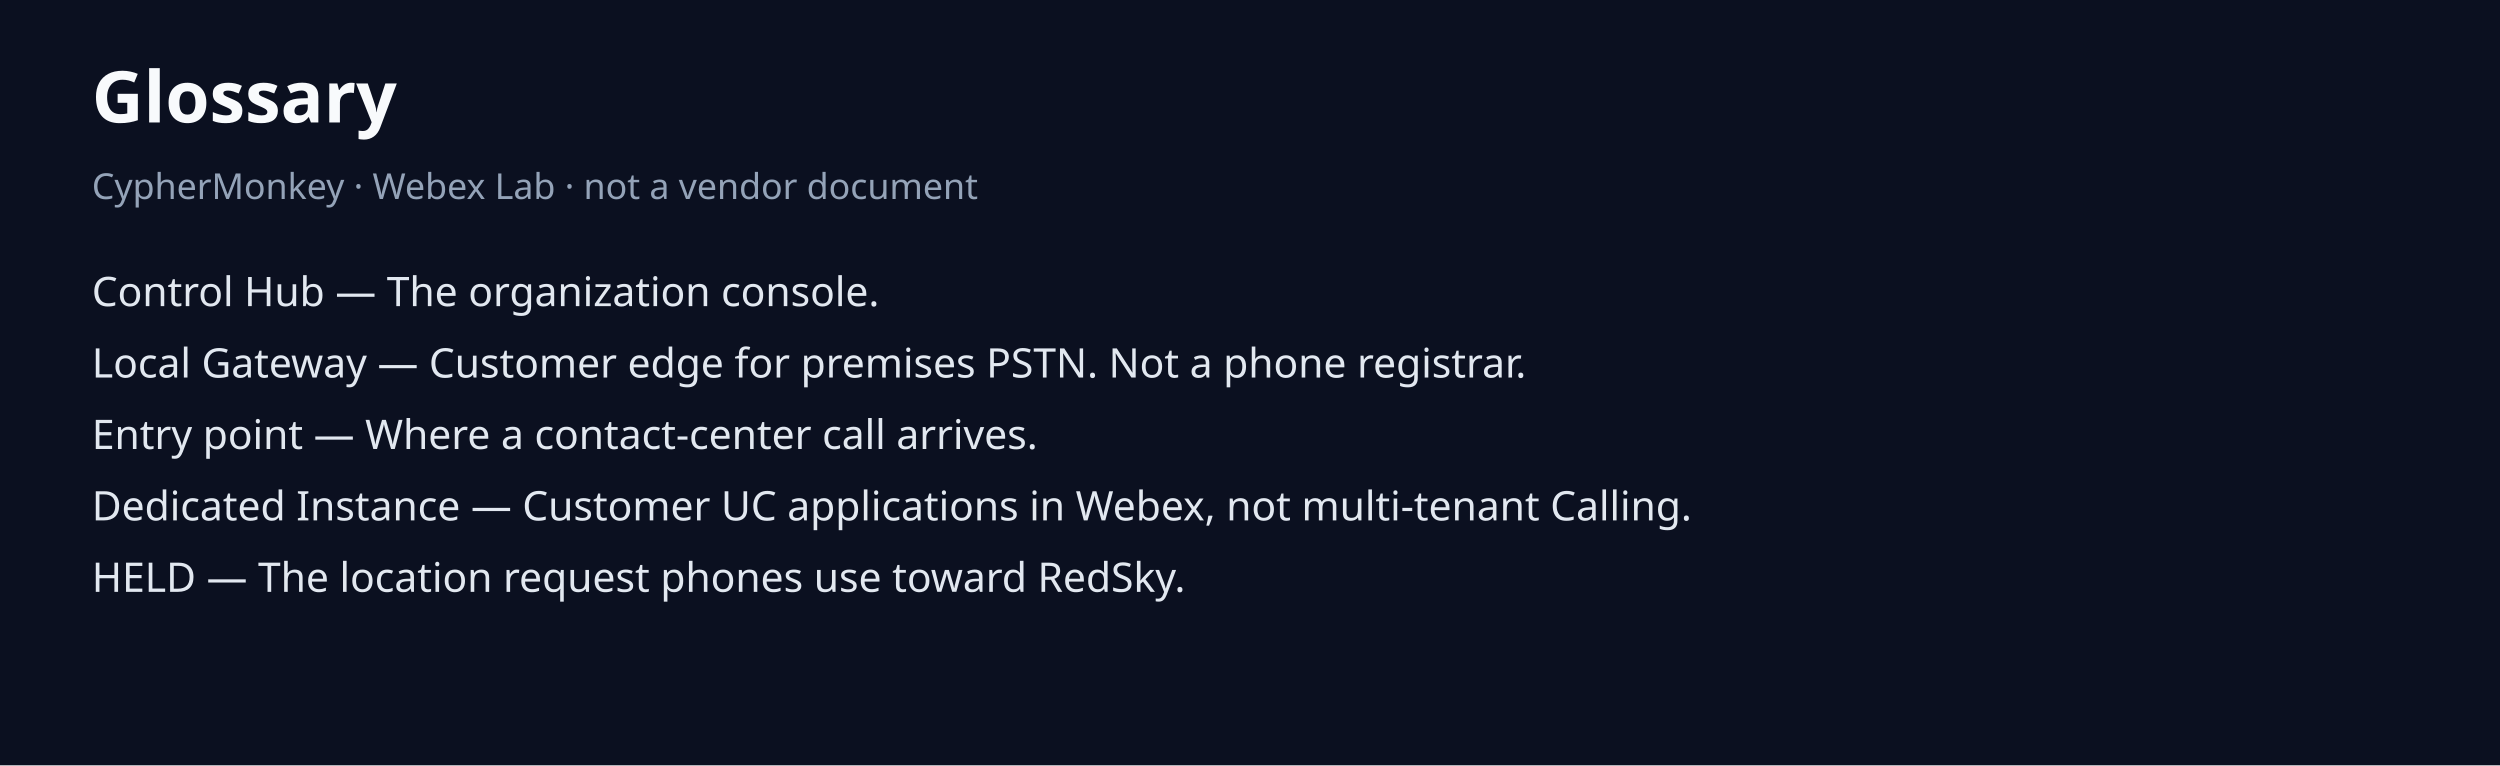
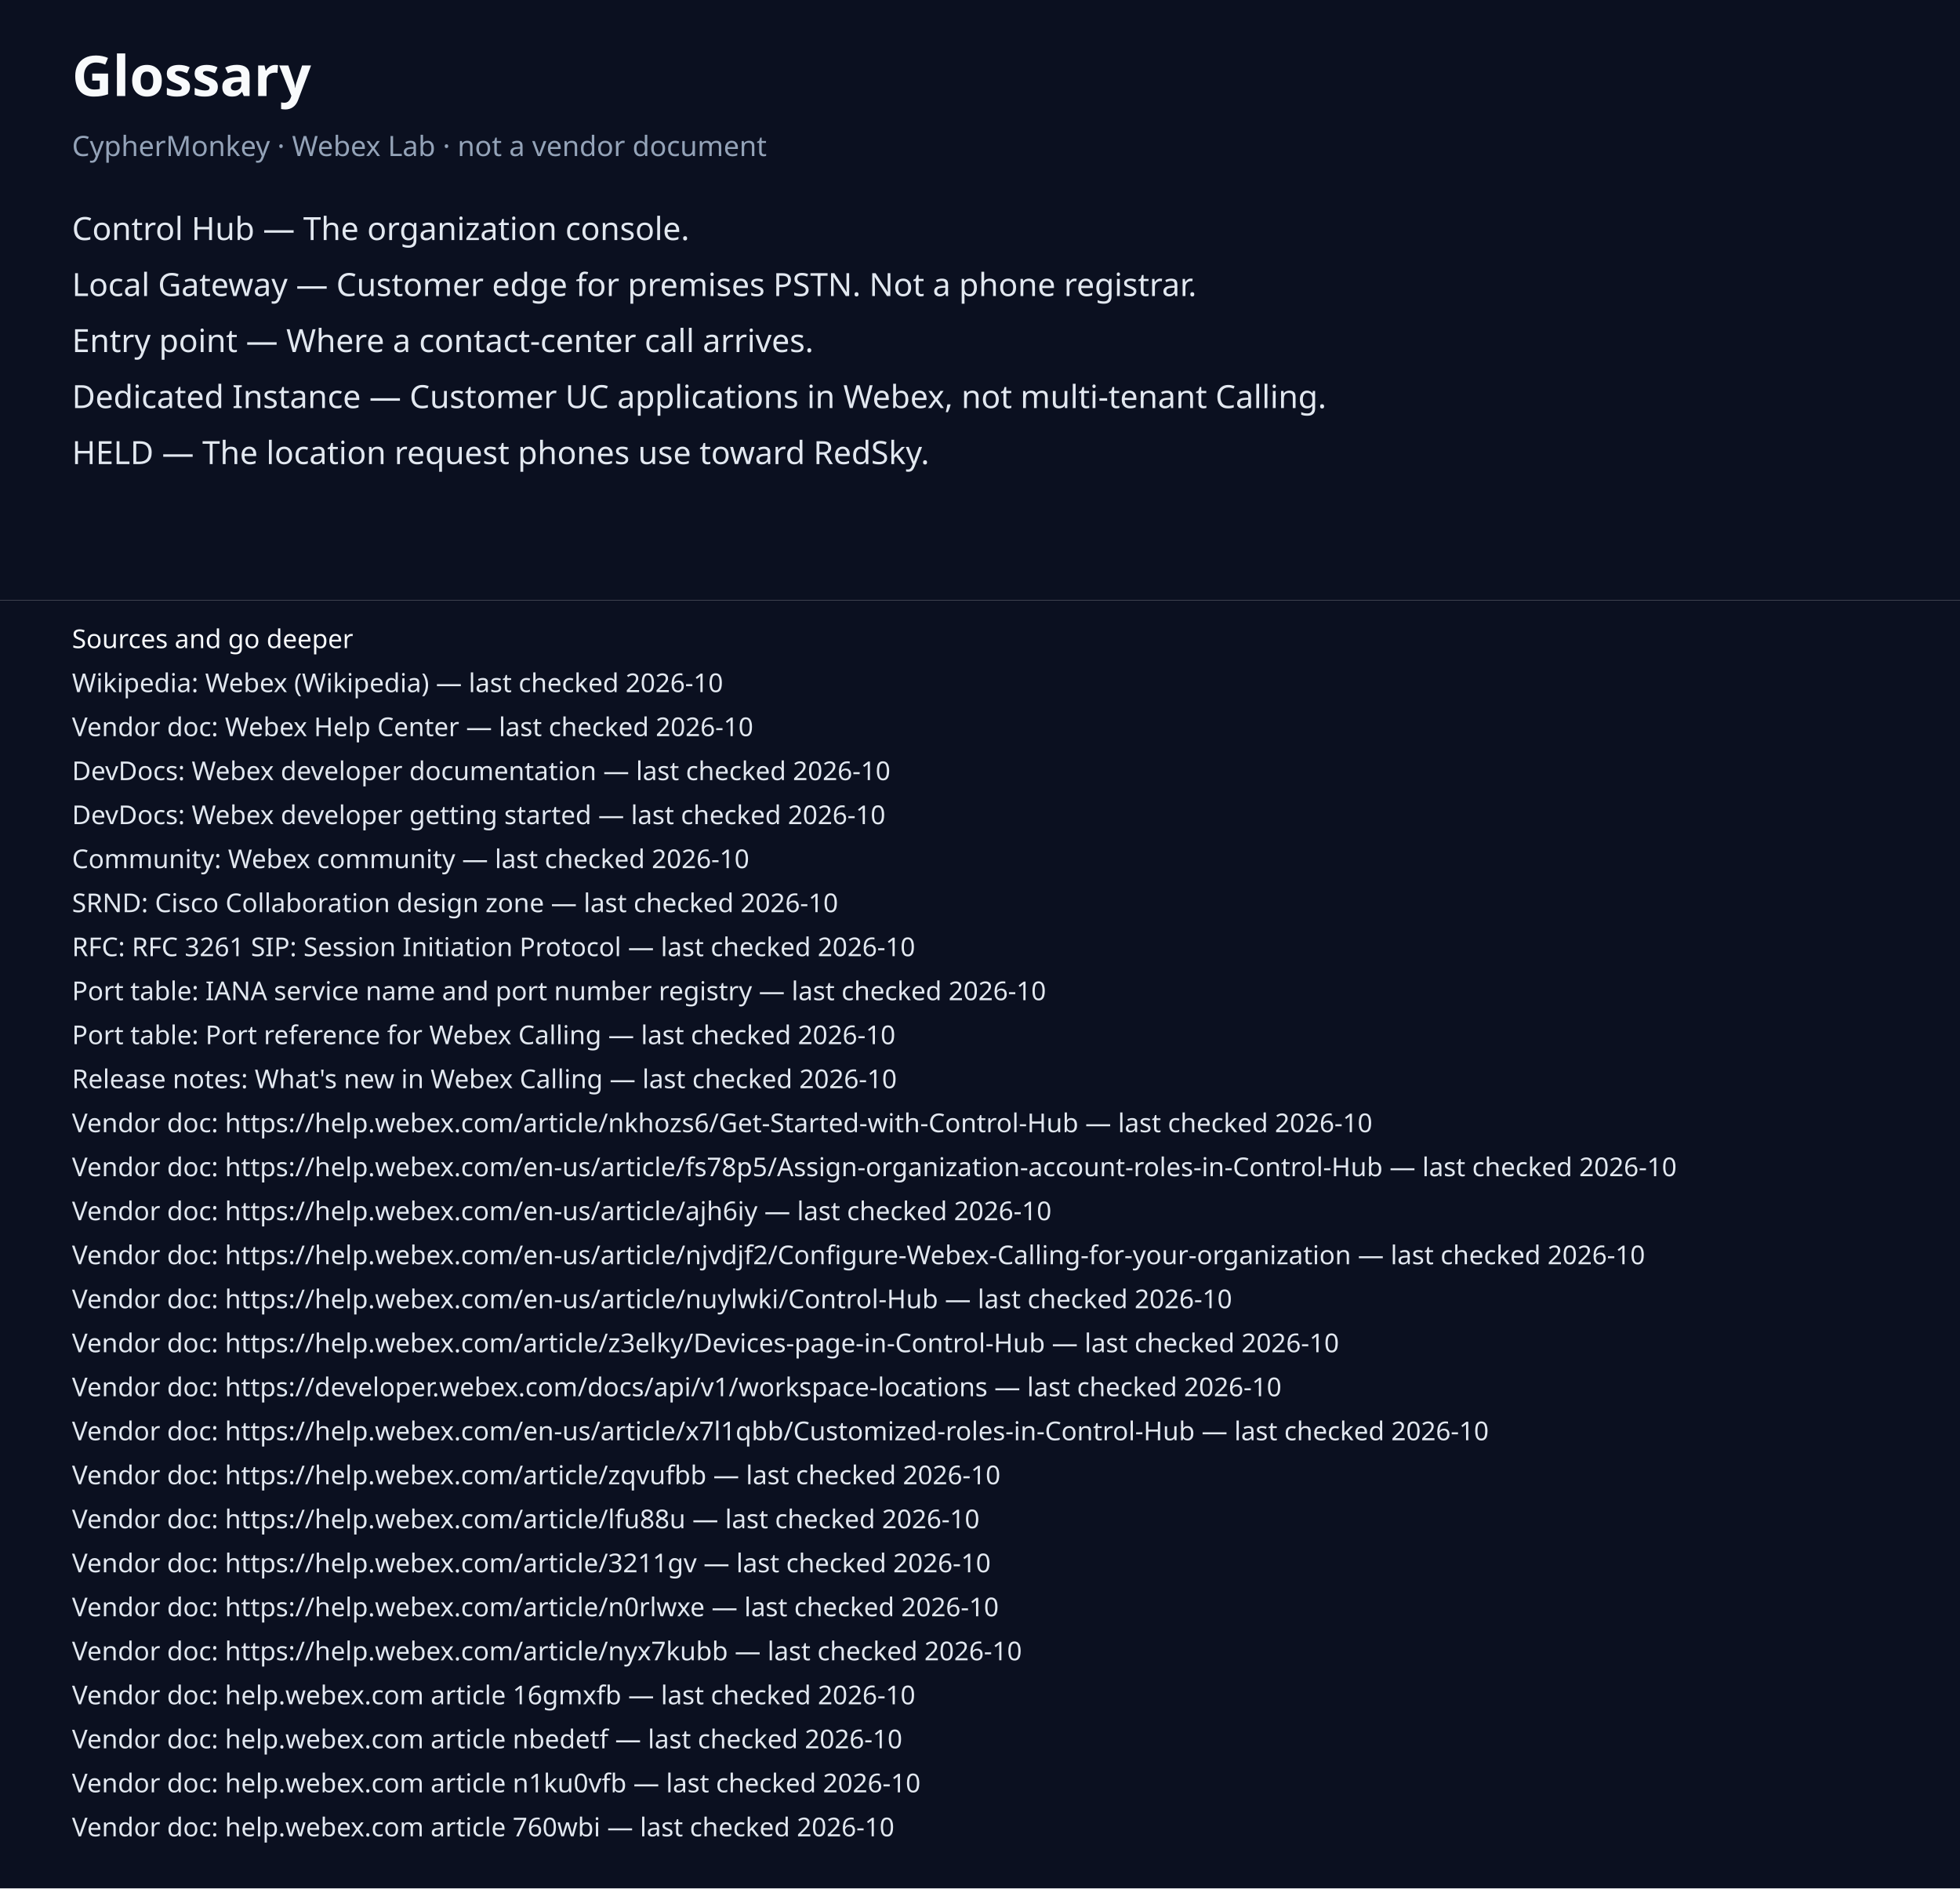
- <svg xmlns="http://www.w3.org/2000/svg" viewBox="0 0 980 300" role="img" aria-label="Glossary">
+ <svg xmlns="http://www.w3.org/2000/svg" data-src-base="300" viewBox="0 0 980 944" role="img" aria-label="Glossary">
  <rect width="980" height="300" fill="#0b1020" />
  <text x="36" y="48" fill="#f8fafc" font-size="28" font-family="system-ui,sans-serif" font-weight="700">Glossary</text>
  <text x="36" y="78" fill="#94a3b8" font-size="14" font-family="system-ui,sans-serif">CypherMonkey · Webex Lab · not a vendor document</text>
  <text x="36" y="120" fill="#e2e8f0" font-size="16" font-family="system-ui,sans-serif">Control Hub — The organization console.</text>
  <text x="36" y="148" fill="#e2e8f0" font-size="16" font-family="system-ui,sans-serif">Local Gateway — Customer edge for premises PSTN. Not a phone registrar.</text>
  <text x="36" y="176" fill="#e2e8f0" font-size="16" font-family="system-ui,sans-serif">Entry point — Where a contact-center call arrives.</text>
  <text x="36" y="204" fill="#e2e8f0" font-size="16" font-family="system-ui,sans-serif">Dedicated Instance — Customer UC applications in Webex, not multi-tenant Calling.</text>
  <text x="36" y="232" fill="#e2e8f0" font-size="16" font-family="system-ui,sans-serif">HELD — The location request phones use toward RedSky.</text>
+   <g id="go-deeper">
+     <rect x="0" y="300" width="980" height="644" fill="#0b1020" />
+     <text x="36" y="324" fill="#f8fafc" font-size="13" font-family="system-ui,sans-serif">Sources and go deeper</text>
+     <a href="https://en.wikipedia.org/wiki/Webex">
+       <text x="36" y="346" fill="#e2e8f0" font-size="13" font-family="system-ui,sans-serif">Wikipedia: Webex (Wikipedia) — last checked 2026-10</text>
+     </a>
+     <a href="https://help.webex.com/">
+       <text x="36" y="368" fill="#e2e8f0" font-size="13" font-family="system-ui,sans-serif">Vendor doc: Webex Help Center — last checked 2026-10</text>
+     </a>
+     <a href="https://developer.webex.com/">
+       <text x="36" y="390" fill="#e2e8f0" font-size="13" font-family="system-ui,sans-serif">DevDocs: Webex developer documentation — last checked 2026-10</text>
+     </a>
+     <a href="https://developer.webex.com/docs/getting-started">
+       <text x="36" y="412" fill="#e2e8f0" font-size="13" font-family="system-ui,sans-serif">DevDocs: Webex developer getting started — last checked 2026-10</text>
+     </a>
+     <a href="https://help.webex.com/community">
+       <text x="36" y="434" fill="#e2e8f0" font-size="13" font-family="system-ui,sans-serif">Community: Webex community — last checked 2026-10</text>
+     </a>
+     <a href="https://www.cisco.com/c/en/us/solutions/enterprise/design-zone-collaboration/index.html">
+       <text x="36" y="456" fill="#e2e8f0" font-size="13" font-family="system-ui,sans-serif">SRND: Cisco Collaboration design zone — last checked 2026-10</text>
+     </a>
+     <a href="https://www.rfc-editor.org/rfc/rfc3261">
+       <text x="36" y="478" fill="#e2e8f0" font-size="13" font-family="system-ui,sans-serif">RFC: RFC 3261 SIP: Session Initiation Protocol — last checked 2026-10</text>
+     </a>
+     <a href="https://www.iana.org/assignments/service-names-port-numbers/service-names-port-numbers.xhtml">
+       <text x="36" y="500" fill="#e2e8f0" font-size="13" font-family="system-ui,sans-serif">Port table: IANA service name and port number registry — last checked 2026-10</text>
+     </a>
+     <a href="https://help.webex.com/article/b2exve">
+       <text x="36" y="522" fill="#e2e8f0" font-size="13" font-family="system-ui,sans-serif">Port table: Port reference for Webex Calling — last checked 2026-10</text>
+     </a>
+     <a href="https://help.webex.com/article/278bz2">
+       <text x="36" y="544" fill="#e2e8f0" font-size="13" font-family="system-ui,sans-serif">Release notes: What's new in Webex Calling — last checked 2026-10</text>
+     </a>
+     <a href="https://help.webex.com/article/nkhozs6/Get-Started-with-Control-Hub">
+       <text x="36" y="566" fill="#e2e8f0" font-size="13" font-family="system-ui,sans-serif">Vendor doc: https://help.webex.com/article/nkhozs6/Get-Started-with-Control-Hub — last checked 2026-10</text>
+     </a>
+     <a href="https://help.webex.com/en-us/article/fs78p5/Assign-organization-account-roles-in-Control-Hub">
+       <text x="36" y="588" fill="#e2e8f0" font-size="13" font-family="system-ui,sans-serif">Vendor doc: https://help.webex.com/en-us/article/fs78p5/Assign-organization-account-roles-in-Control-Hub — last checked 2026-10</text>
+     </a>
+     <a href="https://help.webex.com/en-us/article/ajh6iy">
+       <text x="36" y="610" fill="#e2e8f0" font-size="13" font-family="system-ui,sans-serif">Vendor doc: https://help.webex.com/en-us/article/ajh6iy — last checked 2026-10</text>
+     </a>
+     <a href="https://help.webex.com/en-us/article/njvdjf2/Configure-Webex-Calling-for-your-organization">
+       <text x="36" y="632" fill="#e2e8f0" font-size="13" font-family="system-ui,sans-serif">Vendor doc: https://help.webex.com/en-us/article/njvdjf2/Configure-Webex-Calling-for-your-organization — last checked 2026-10</text>
+     </a>
+     <a href="https://help.webex.com/en-us/article/nuylwki/Control-Hub">
+       <text x="36" y="654" fill="#e2e8f0" font-size="13" font-family="system-ui,sans-serif">Vendor doc: https://help.webex.com/en-us/article/nuylwki/Control-Hub — last checked 2026-10</text>
+     </a>
+     <a href="https://help.webex.com/article/z3elky/Devices-page-in-Control-Hub">
+       <text x="36" y="676" fill="#e2e8f0" font-size="13" font-family="system-ui,sans-serif">Vendor doc: https://help.webex.com/article/z3elky/Devices-page-in-Control-Hub — last checked 2026-10</text>
+     </a>
+     <a href="https://developer.webex.com/docs/api/v1/workspace-locations">
+       <text x="36" y="698" fill="#e2e8f0" font-size="13" font-family="system-ui,sans-serif">Vendor doc: https://developer.webex.com/docs/api/v1/workspace-locations — last checked 2026-10</text>
+     </a>
+     <a href="https://help.webex.com/en-us/article/x7l1qbb/Customized-roles-in-Control-Hub">
+       <text x="36" y="720" fill="#e2e8f0" font-size="13" font-family="system-ui,sans-serif">Vendor doc: https://help.webex.com/en-us/article/x7l1qbb/Customized-roles-in-Control-Hub — last checked 2026-10</text>
+     </a>
+     <a href="https://help.webex.com/article/zqvufbb">
+       <text x="36" y="742" fill="#e2e8f0" font-size="13" font-family="system-ui,sans-serif">Vendor doc: https://help.webex.com/article/zqvufbb — last checked 2026-10</text>
+     </a>
+     <a href="https://help.webex.com/article/lfu88u">
+       <text x="36" y="764" fill="#e2e8f0" font-size="13" font-family="system-ui,sans-serif">Vendor doc: https://help.webex.com/article/lfu88u — last checked 2026-10</text>
+     </a>
+     <a href="https://help.webex.com/article/3211gv">
+       <text x="36" y="786" fill="#e2e8f0" font-size="13" font-family="system-ui,sans-serif">Vendor doc: https://help.webex.com/article/3211gv — last checked 2026-10</text>
+     </a>
+     <a href="https://help.webex.com/article/n0rlwxe">
+       <text x="36" y="808" fill="#e2e8f0" font-size="13" font-family="system-ui,sans-serif">Vendor doc: https://help.webex.com/article/n0rlwxe — last checked 2026-10</text>
+     </a>
+     <a href="https://help.webex.com/article/nyx7kubb">
+       <text x="36" y="830" fill="#e2e8f0" font-size="13" font-family="system-ui,sans-serif">Vendor doc: https://help.webex.com/article/nyx7kubb — last checked 2026-10</text>
+     </a>
+     <a href="https://help.webex.com/article/16gmxfb">
+       <text x="36" y="852" fill="#e2e8f0" font-size="13" font-family="system-ui,sans-serif">Vendor doc: help.webex.com article 16gmxfb — last checked 2026-10</text>
+     </a>
+     <a href="https://help.webex.com/article/nbedetf">
+       <text x="36" y="874" fill="#e2e8f0" font-size="13" font-family="system-ui,sans-serif">Vendor doc: help.webex.com article nbedetf — last checked 2026-10</text>
+     </a>
+     <a href="https://help.webex.com/article/n1ku0vfb">
+       <text x="36" y="896" fill="#e2e8f0" font-size="13" font-family="system-ui,sans-serif">Vendor doc: help.webex.com article n1ku0vfb — last checked 2026-10</text>
+     </a>
+     <a href="https://help.webex.com/article/760wbi">
+       <text x="36" y="918" fill="#e2e8f0" font-size="13" font-family="system-ui,sans-serif">Vendor doc: help.webex.com article 760wbi — last checked 2026-10</text>
+     </a>
+   </g>
</svg>
